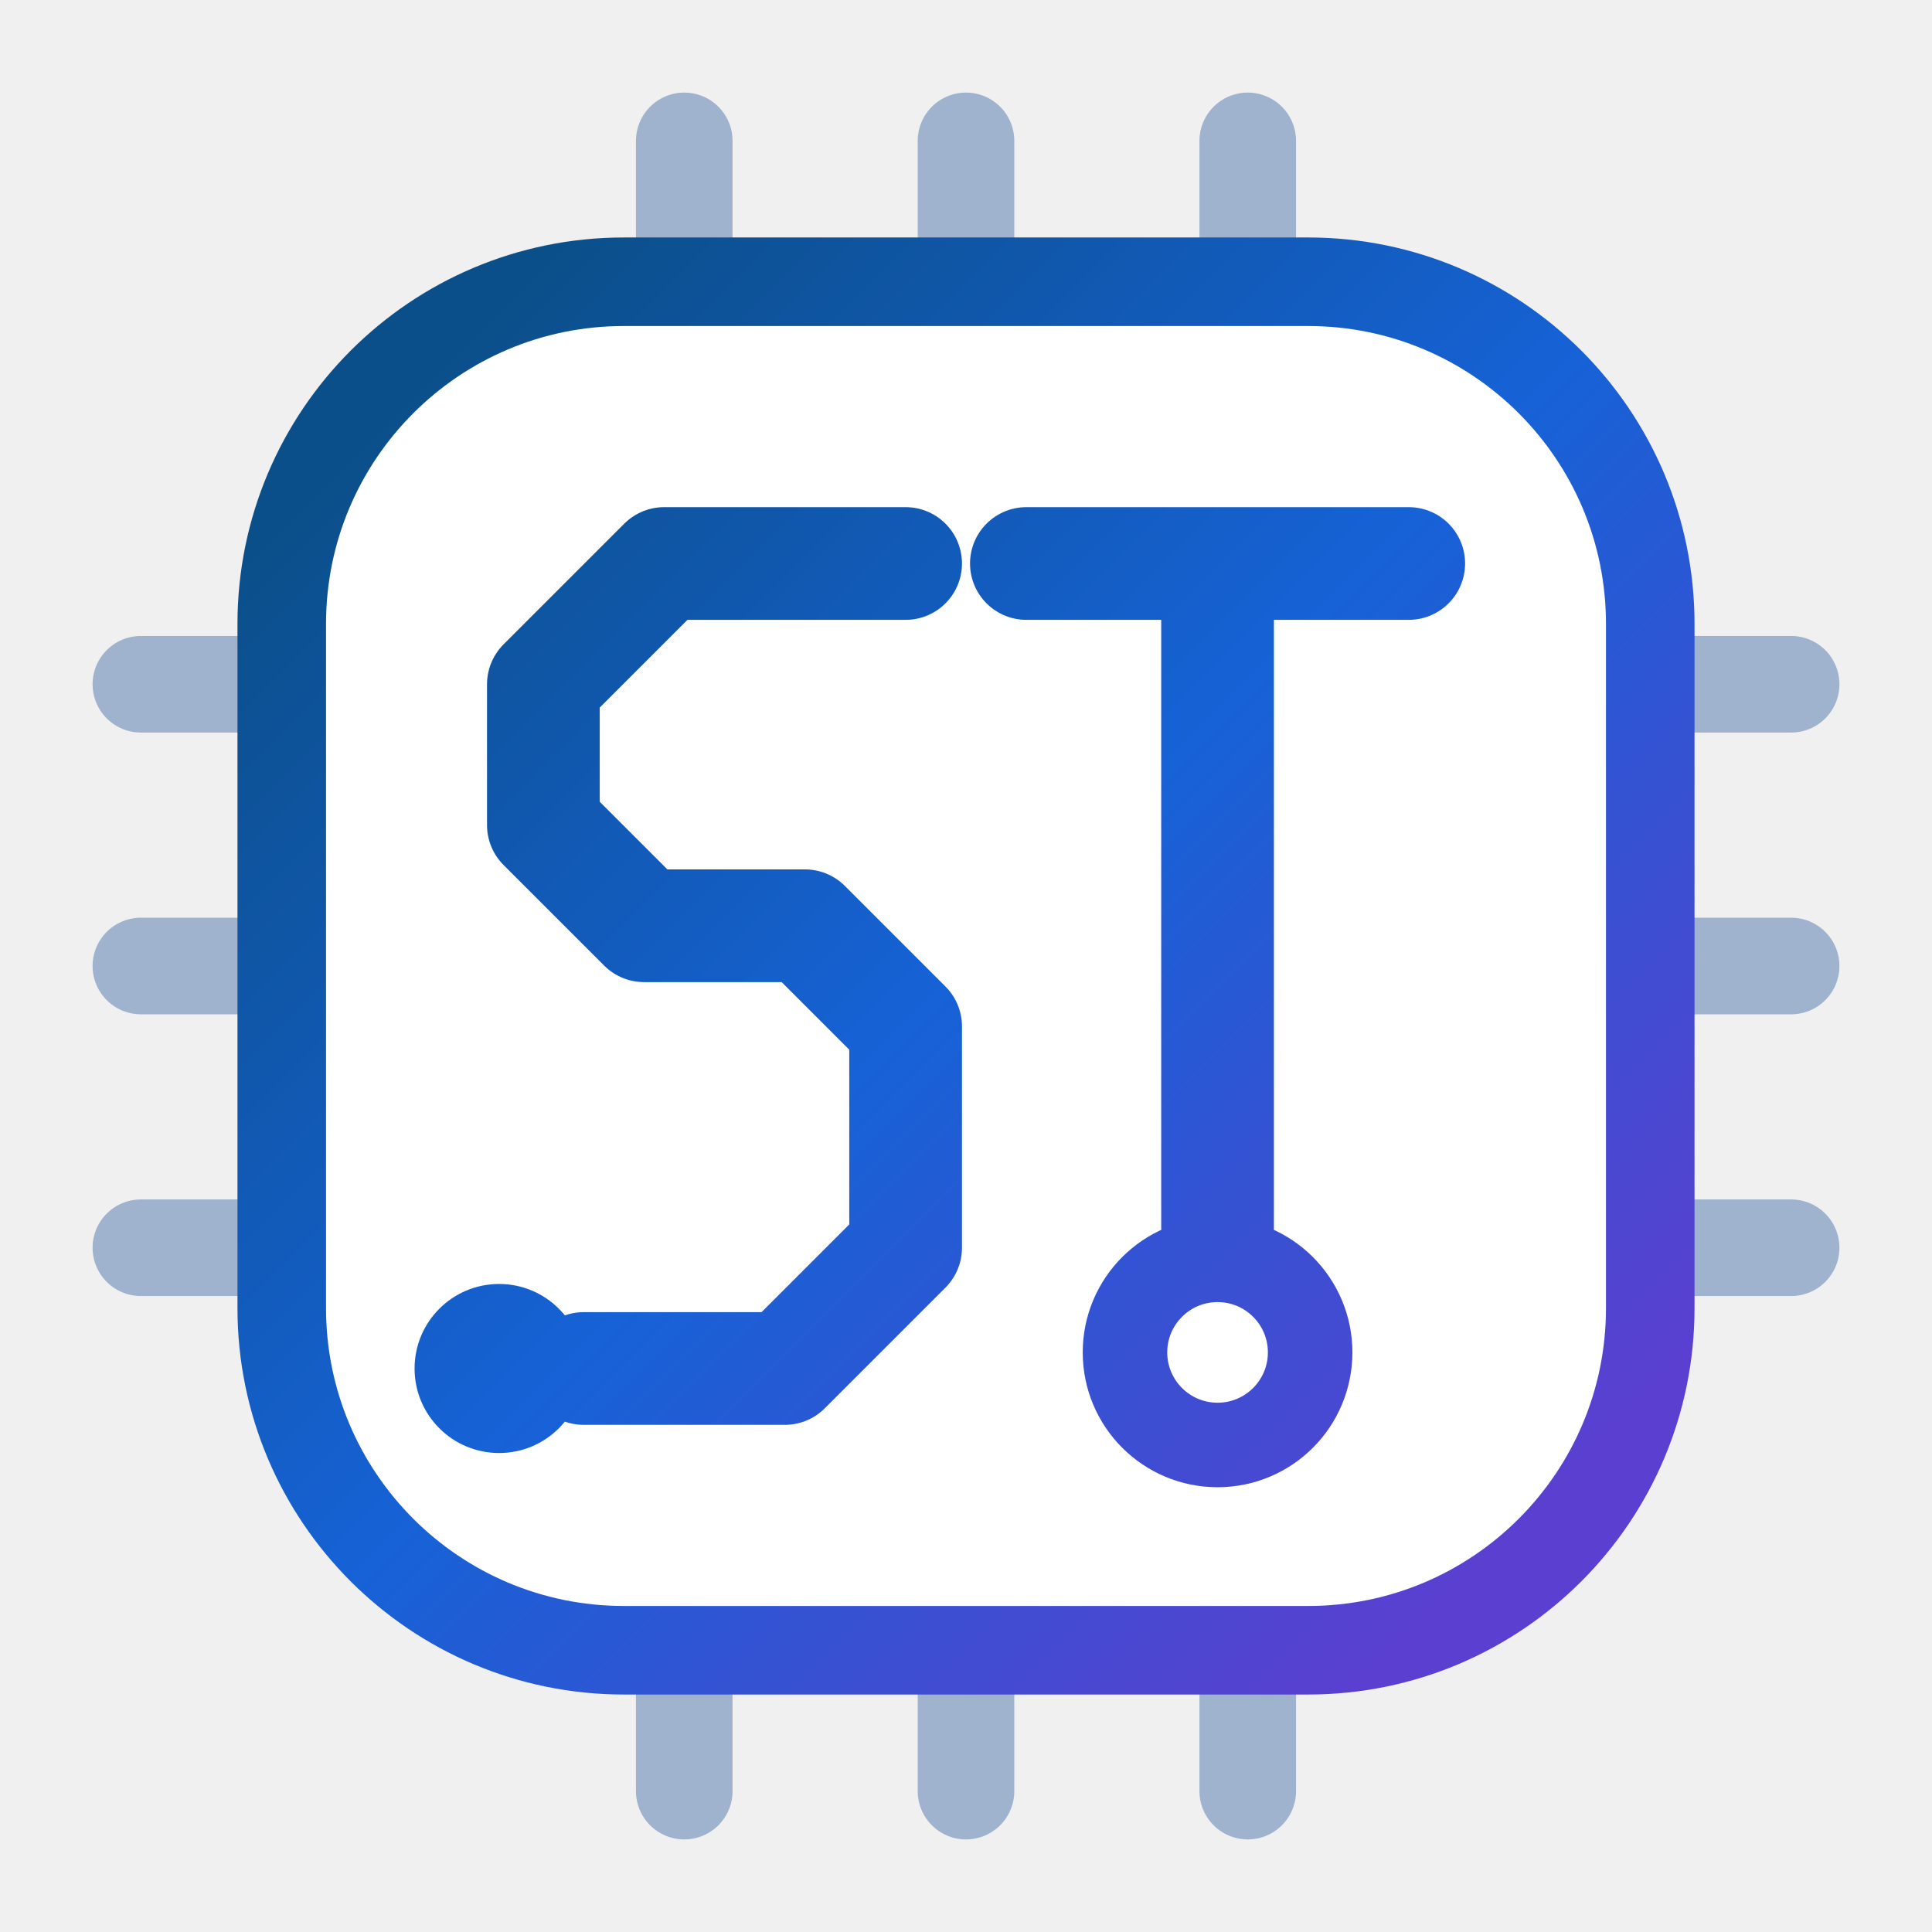
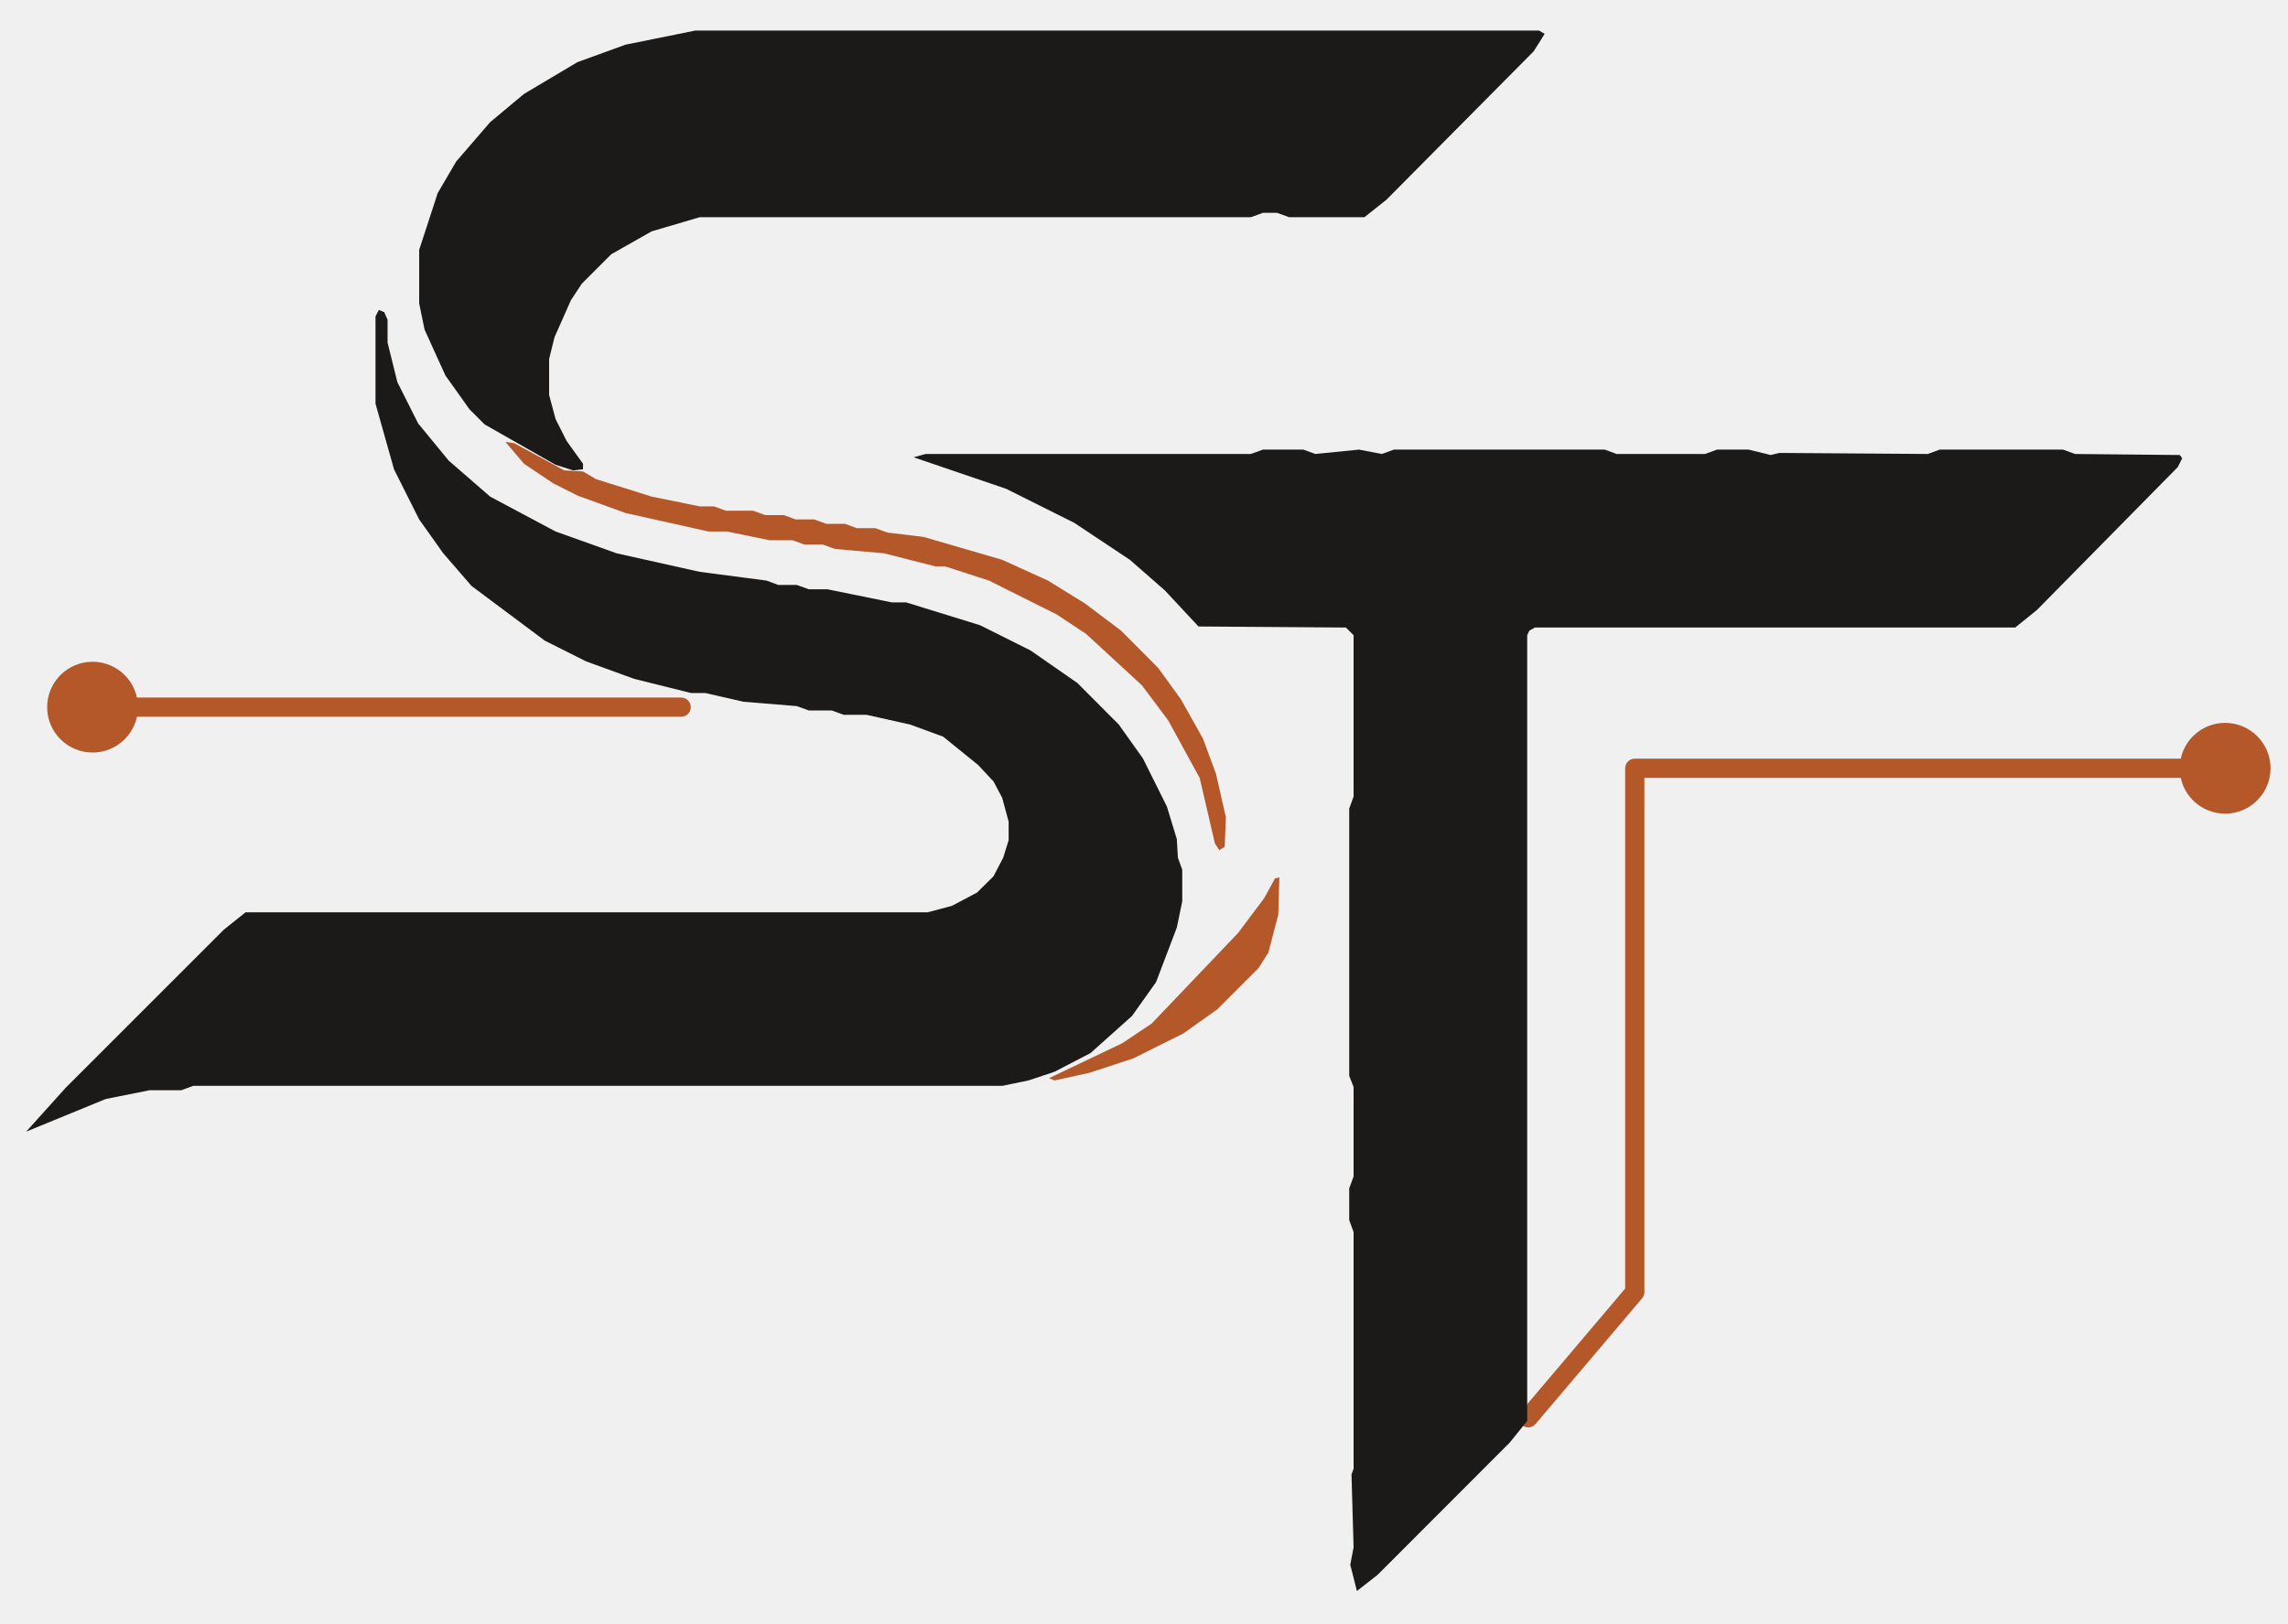
- <svg xmlns="http://www.w3.org/2000/svg" viewBox="0 0 48 48" fill="none">
-   <defs>
-     <linearGradient id="g" x1="10" y1="10" x2="38" y2="38" gradientUnits="userSpaceOnUse">
-       <stop class="s1" stop-color="#0b4f8a" />
-       <stop class="s2" offset=".5" stop-color="#1662d6" />
-       <stop class="s3" offset="1" stop-color="#5b3fd0" />
-     </linearGradient>
-   </defs>
-   <path class="pin" stroke="#9fb3cf" stroke-width="2.4" stroke-linecap="round" d="M17 3.5V7M24 3.5V7M31 3.5V7M17 41V44.5M24 41V44.5M31 41V44.5M3.5 17H7M3.5 24H7M3.5 31H7M41 17H44.5M41 24H44.5M41 31H44.5" />
-   <rect class="pkg" x="7" y="7" width="34" height="34" rx="8.5" fill="#ffffff" stroke="url(#g)" stroke-width="2.2" />
-   <g stroke="url(#g)" stroke-width="2.8" stroke-linecap="round" stroke-linejoin="round">
-     <path d="M22.5 14H16.5L13.5 17V20.5L16 23H20L22.5 25.5V31L19.5 34H14.5" />
-     <path d="M25.5 14H35M30.25 14V30.5" />
+ <svg xmlns="http://www.w3.org/2000/svg" viewBox="0 0 131 93">
+   <path d="M5.3 40.5H39M127.4 44H93.6V74L87.5 81.2" fill="none" stroke="#b4582a" stroke-width="1.1" stroke-linecap="round" stroke-linejoin="round" />
+   <g fill="#b4582a">
+     <circle cx="5.3" cy="40.5" r="2.6" />
+     <circle cx="127.4" cy="44" r="2.6" />
+     <path d="M73.25 50.25L73 50.31L72.38 51.44L70.88 53.44L65.94 58.62L64.25 59.75L60.06 61.75L60.38 61.88L62.38 61.44L64.88 60.62L67.75 59.19L69.69 57.81L72.06 55.44L72.62 54.56L73.19 52.38ZM28.94 25.31L30 26.56L31.69 27.69L33.06 28.38L35.81 29.38L40.56 30.44L41.62 30.44L44.06 30.94L45.38 30.94L46.06 31.19L47.12 31.19L47.81 31.44L50.62 31.69L53.56 32.44L54.12 32.44L56.62 33.25L60.5 35.19L62.19 36.31L65.38 39.25L66.88 41.25L68.69 44.56L69.56 48.31L69.81 48.69L70.12 48.5L70.19 46.81L69.62 44.31L68.88 42.31L67.62 40.06L66.31 38.25L64.19 36.12L62.12 34.56L60 33.25L57.38 32.06L52.88 30.75L50.81 30.5L50.12 30.25L49.06 30.25L48.38 30L47.31 30L46.62 29.75L45.56 29.75L44.88 29.5L43.81 29.5L43.12 29.25L41.56 29.25L40.88 29L40.06 29L37.31 28.44L34.12 27.44L33.38 27L32.31 26.94L29.44 25.38Z" />
  </g>
-   <circle cx="30.25" cy="33.6" r="2.3" stroke="url(#g)" stroke-width="2.1" />
-   <circle cx="12.4" cy="34" r="2.1" fill="url(#g)" />
+   <path fill="#1b1a19" d="M124.81 26.06L118.81 26L118.12 25.75L111.06 25.75L110.38 26L101.88 25.94L101.38 26.06L100.12 25.75L98.31 25.75L97.62 26L92.56 26L91.88 25.75L79.81 25.75L79.12 26L77.81 25.75L75.31 26L74.62 25.75L72.31 25.75L71.62 26L53 26L52.31 26.19L57.62 28L61.5 29.94L64.69 32.06L66.69 33.81L68.62 35.88L77.06 35.94L77.5 36.38L77.5 45.62L77.25 46.31L77.25 61.62L77.5 62.25L77.5 67.38L77.25 68.06L77.25 69.88L77.5 70.56L77.5 84.12L77.38 84.44L77.5 88.62L77.31 89.62L77.69 91.12L78.88 90.19L86.44 82.62L87.44 81.38L87.44 36.38L87.56 36.12L87.88 35.94L115.38 35.94L116.62 34.94L124.69 26.75L124.94 26.25ZM1.5 64.81L6.06 62.94L8.56 62.44L10.38 62.44L11.06 62.19L57.38 62.19L58.88 61.88L60.38 61.38L62.44 60.31L64.81 58.19L66.19 56.25L67.38 53.12L67.69 51.62L67.69 49.81L67.44 49.12L67.38 48.06L66.81 46.19L65.44 43.44L64.06 41.5L61.69 39.12L59 37.25L56.12 35.81L51.88 34.5L51.06 34.5L47.38 33.75L46.31 33.75L45.62 33.5L44.56 33.5L43.88 33.25L40.06 32.75L35.31 31.69L31.81 30.44L28.06 28.44L25.69 26.38L23.94 24.25L22.75 21.88L22.19 19.62L22.19 18.31L22 17.88L21.69 17.75L21.5 18.12L21.5 23.12L22.56 26.88L24 29.75L25.38 31.69L27 33.56L31.19 36.69L33.56 37.88L36.31 38.88L39.56 39.69L40.38 39.69L42.56 40.19L45.62 40.44L46.31 40.69L47.62 40.69L48.31 40.94L49.62 40.94L52.12 41.5L54 42.19L56 43.81L56.88 44.75L57.38 45.69L57.75 47.06L57.75 48.12L57.44 49.12L56.88 50.19L55.94 51.12L54.5 51.88L53.12 52.25L14.06 52.25L12.81 53.25L3.75 62.31ZM24.31 18.88L25.5 21.5L26.88 23.44L27.75 24.31L31.81 26.62L32.81 26.94L33.38 26.88L33.38 26.56L32.44 25.25L31.81 24L31.44 22.62L31.44 20.56L31.75 19.31L32.69 17.19L33.31 16.25L35 14.56L37.31 13.25L40.06 12.44L71.62 12.44L72.31 12.19L73.12 12.19L73.81 12.44L78.12 12.44L79.38 11.44L87.81 2.94L88.44 1.94L88.12 1.75L39.81 1.75L35.81 2.56L33.06 3.56L30 5.38L28.06 7L26.12 9.25L25.06 11.06L24 14.31L24 17.38Z" />
</svg>
